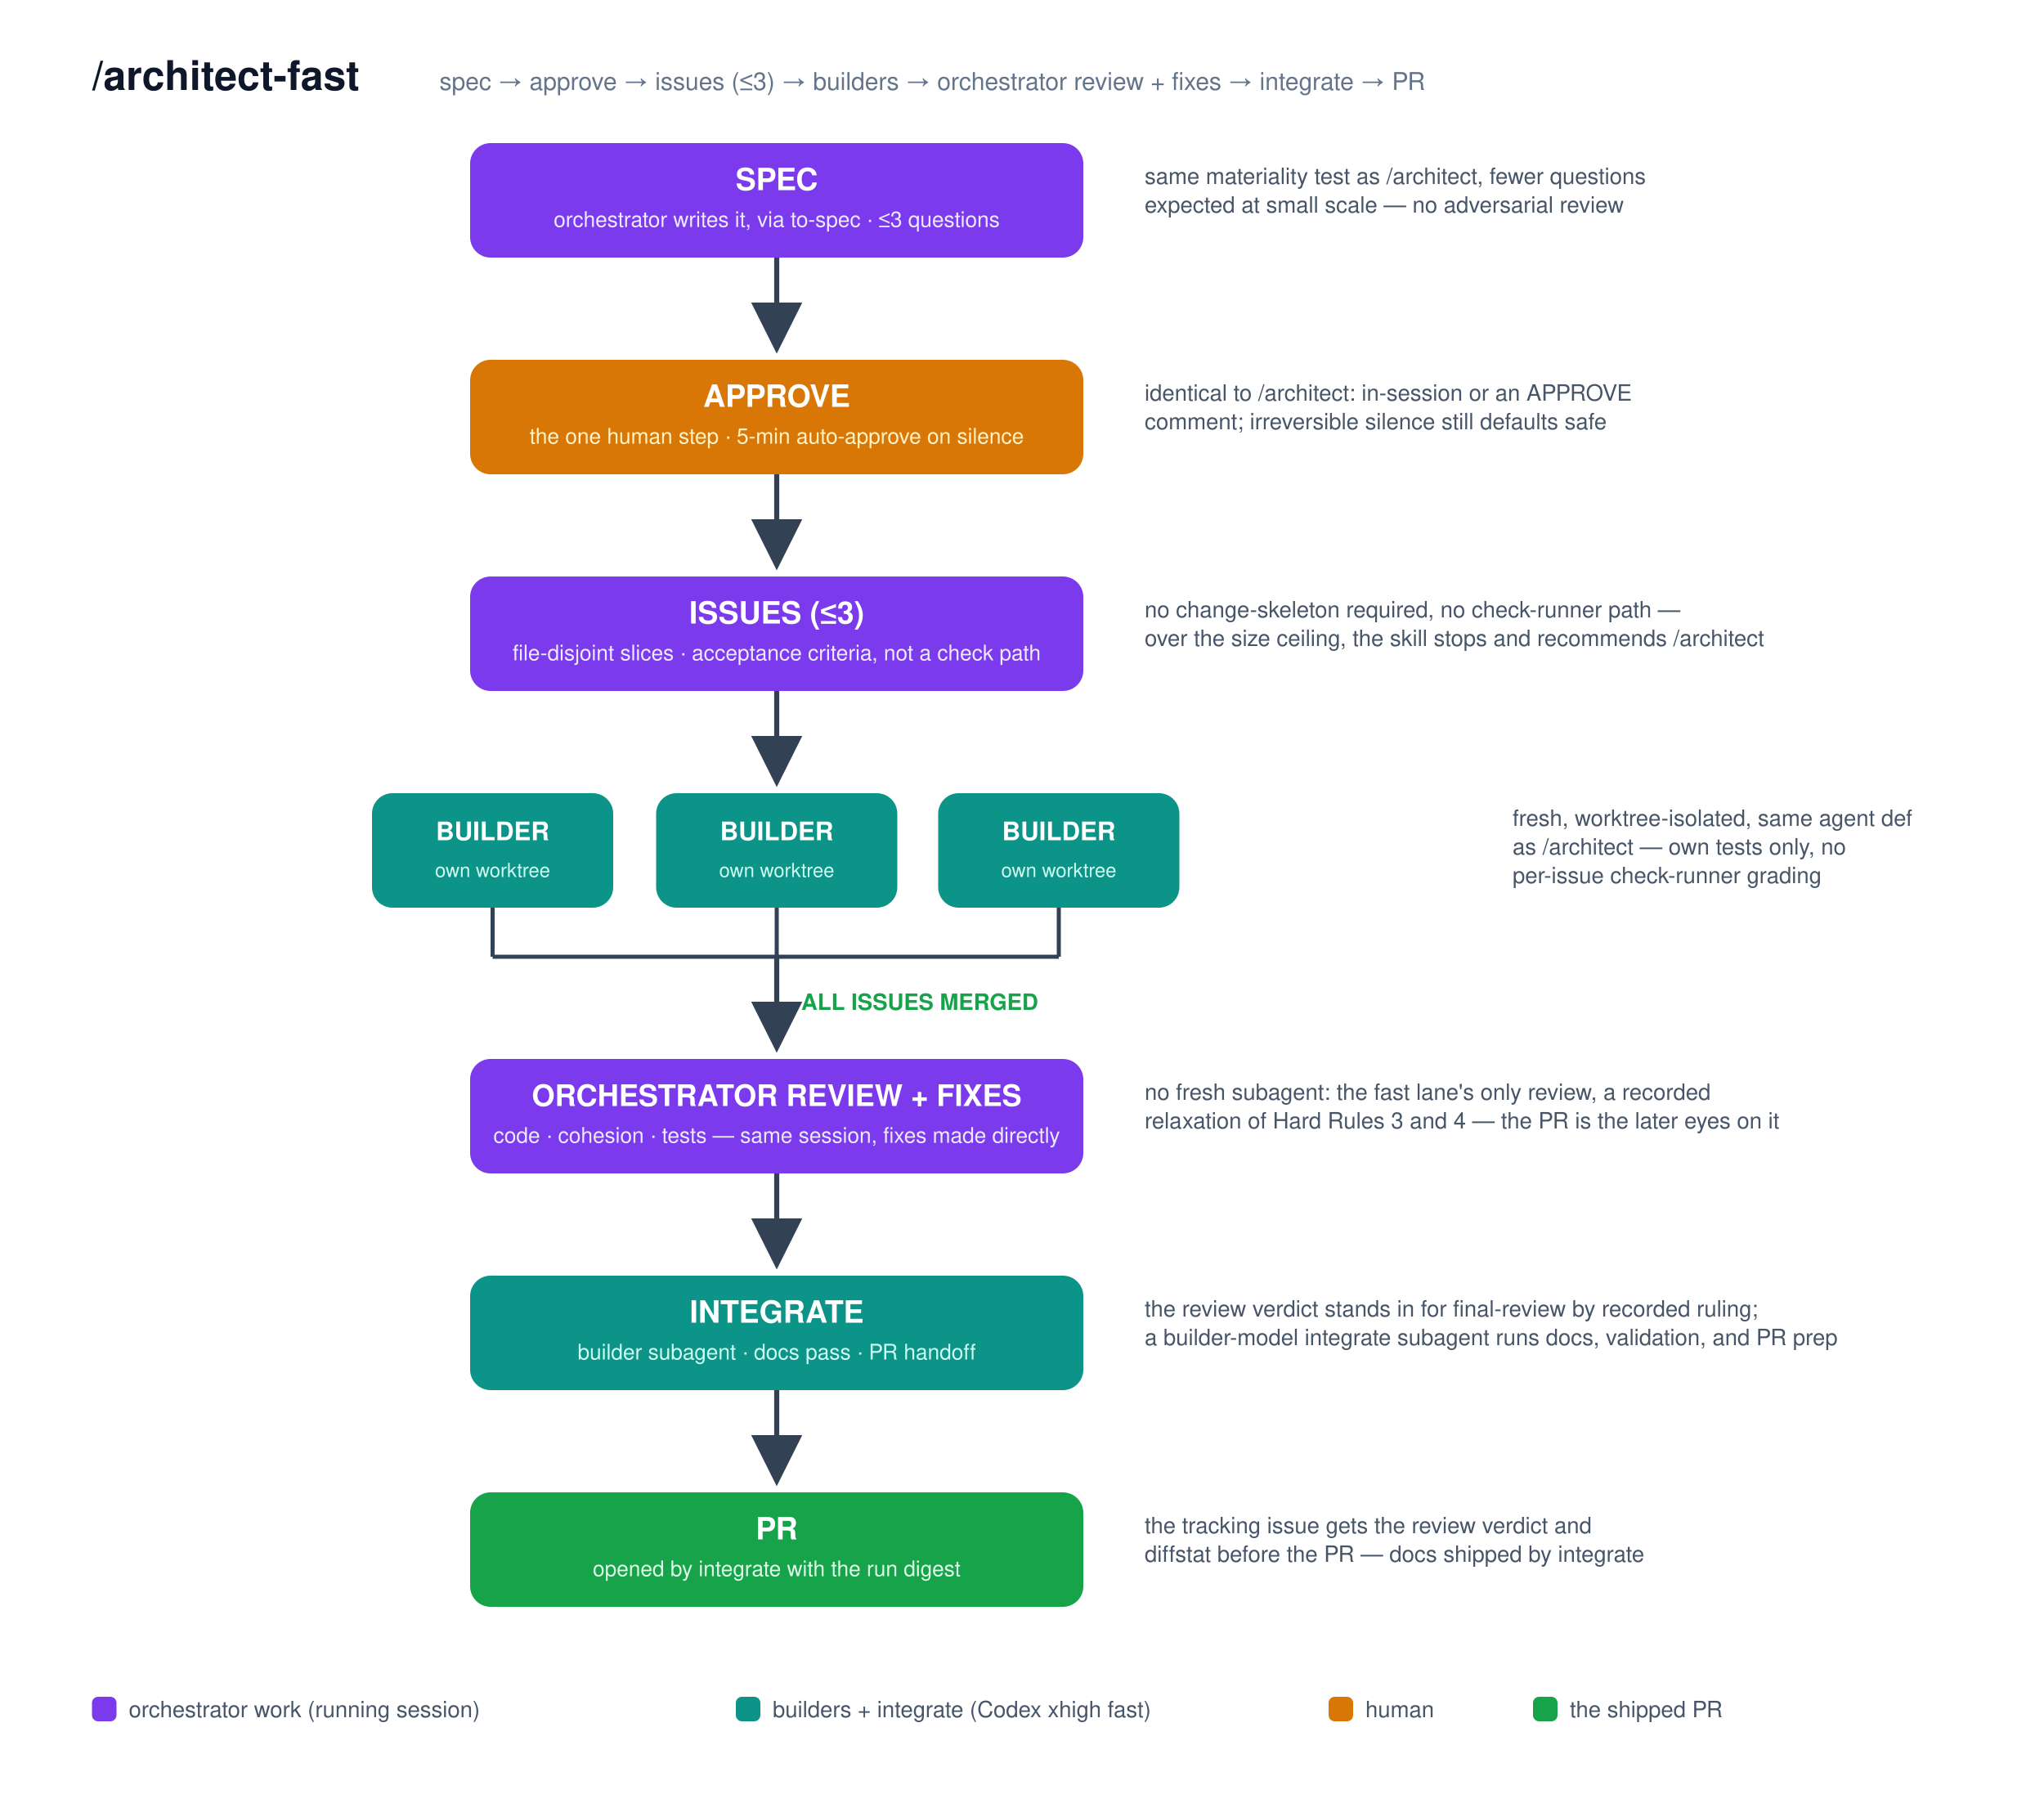
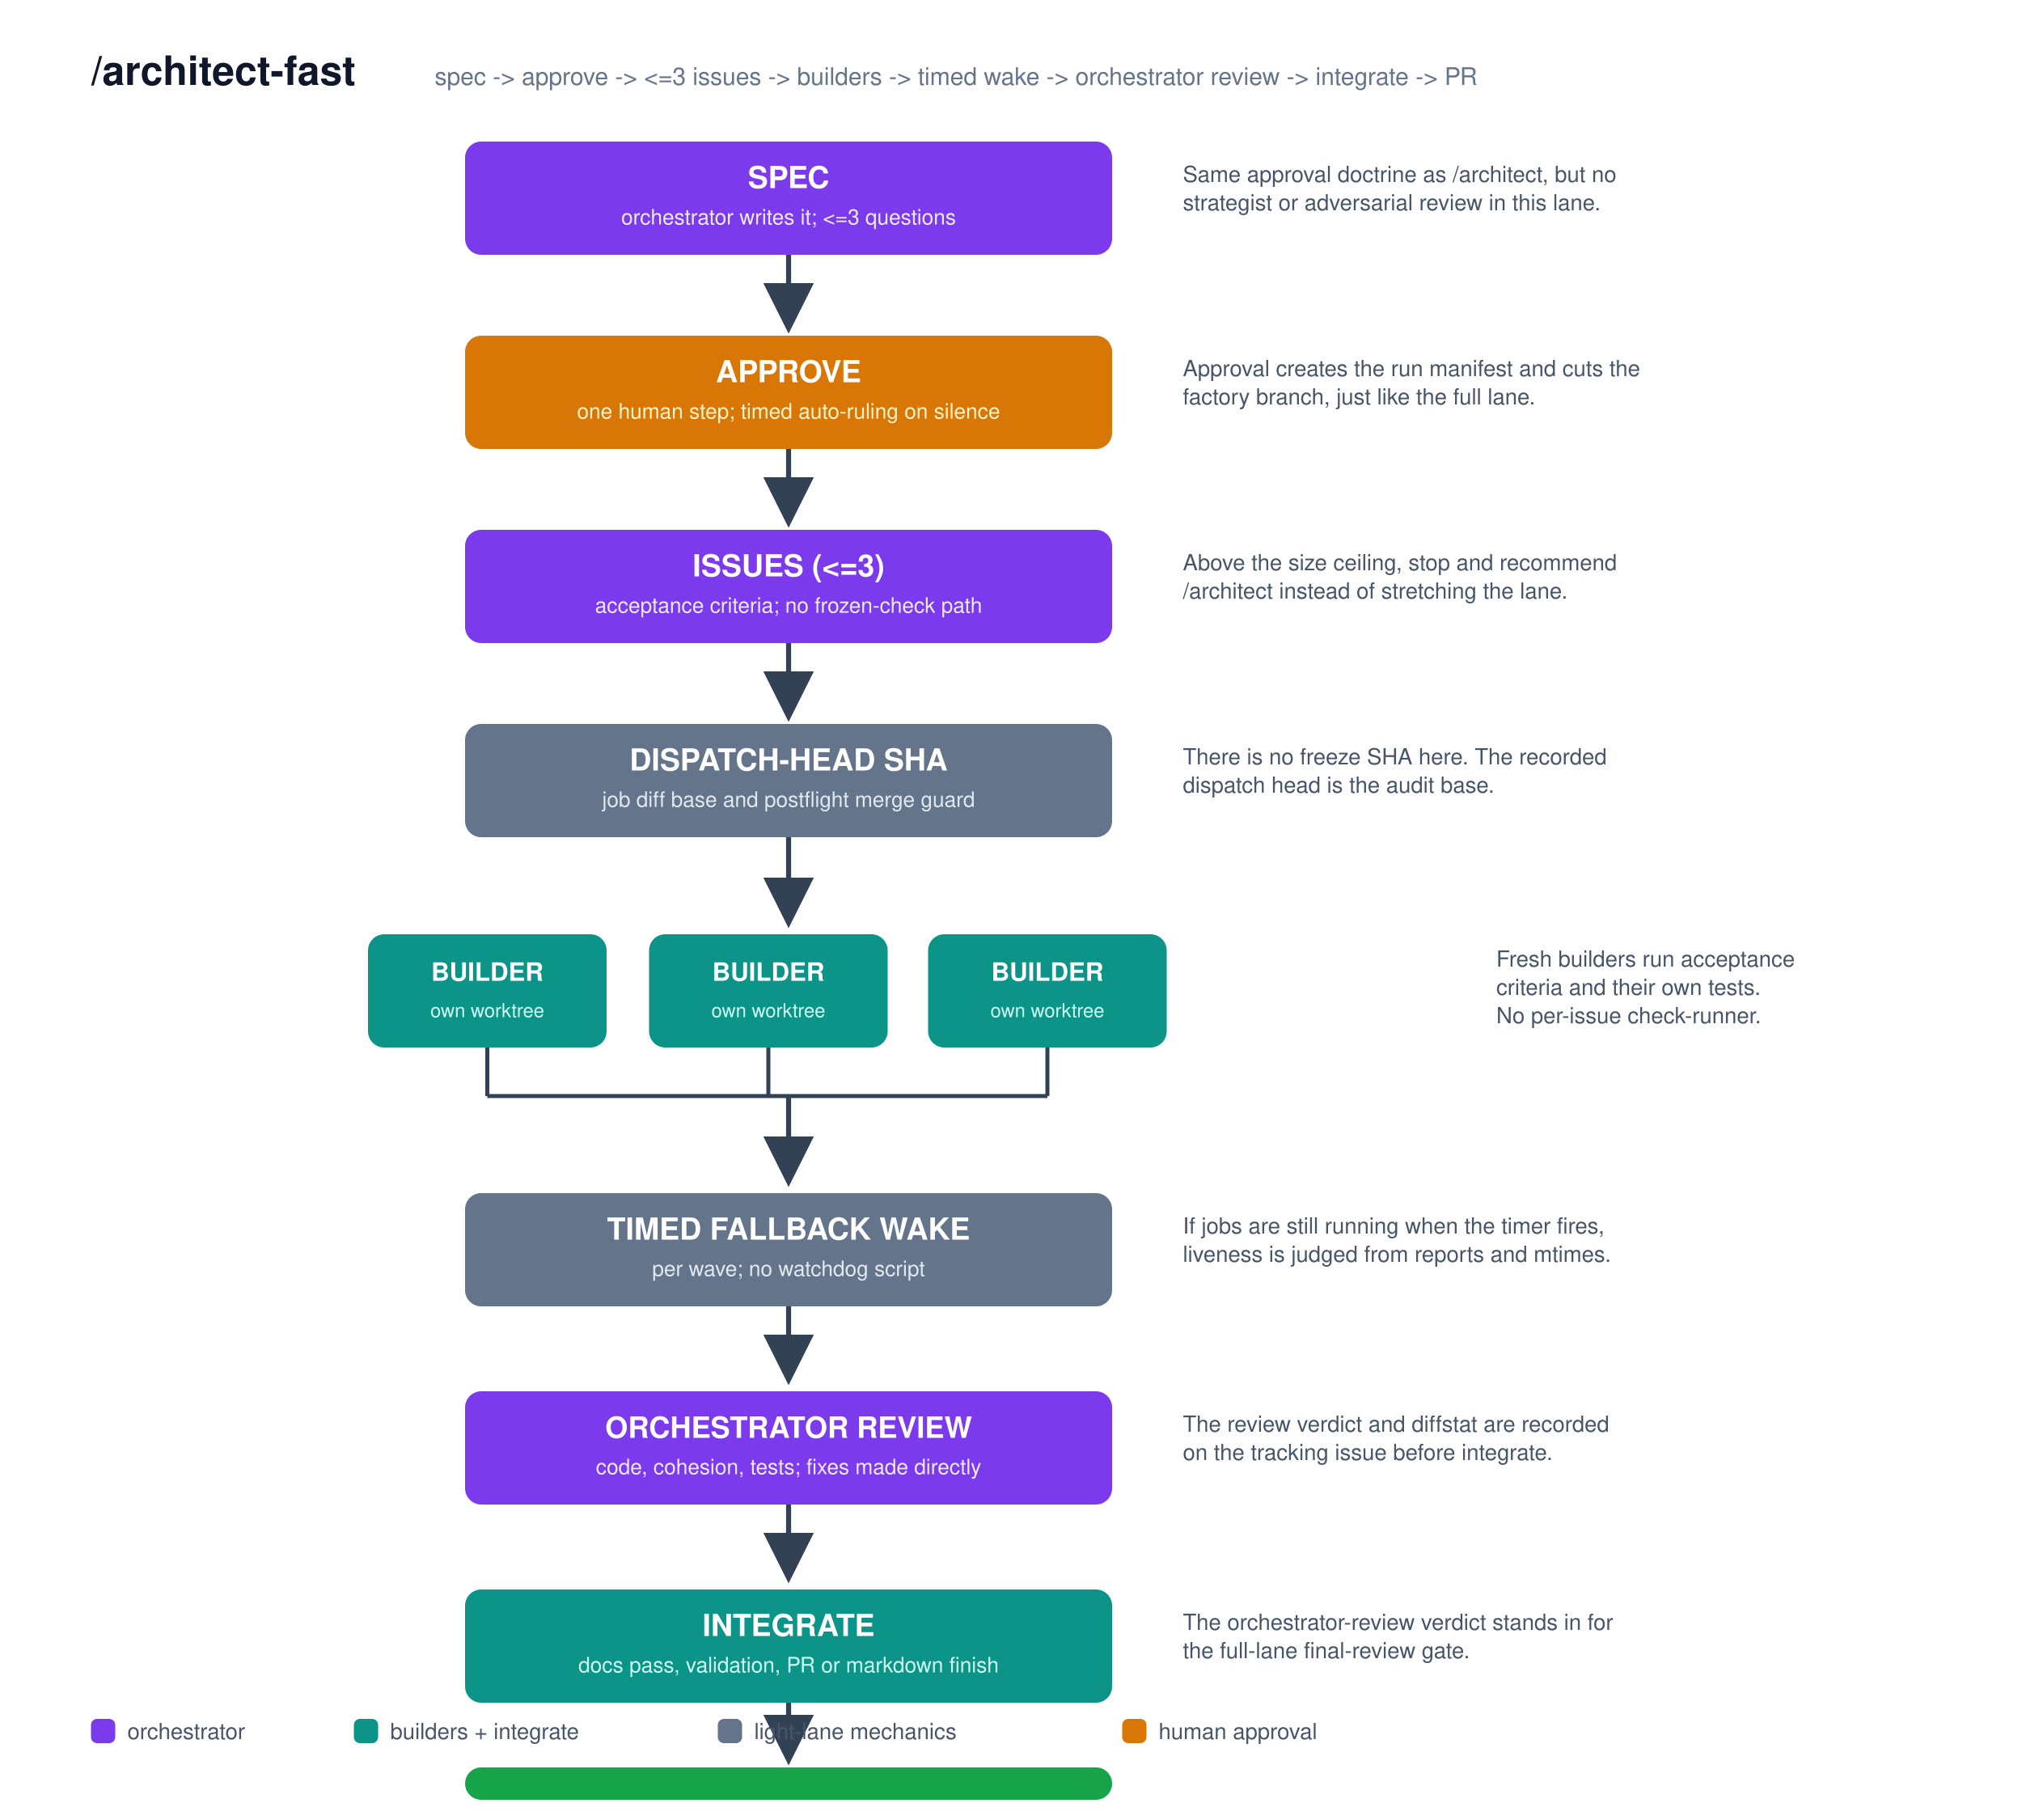
- <svg xmlns="http://www.w3.org/2000/svg" viewBox="0 0 1000 880" font-family="-apple-system,'Segoe UI',Helvetica,Arial,sans-serif">
+ <svg xmlns="http://www.w3.org/2000/svg" viewBox="0 0 1000 900" font-family="-apple-system,'Segoe UI',Helvetica,Arial,sans-serif">
  <defs>
    <marker id="arr" markerWidth="10" markerHeight="10" refX="8" refY="5" orient="auto">
      <path d="M0,0 L10,5 L0,10 z" fill="#334155" />
    </marker>
  </defs>
-   <rect width="1000" height="880" fill="#ffffff" />
-   <text x="45" y="44" font-size="20" font-weight="700" fill="#0f172a">/architect-fast</text>
-   <text x="215" y="44" font-size="12" fill="#64748b">spec → approve → issues (≤3) → builders → orchestrator review + fixes → integrate → PR</text>
-   <line x1="380" y1="126" x2="380" y2="168" stroke="#334155" stroke-width="2.5" marker-end="url(#arr)" />
-   <line x1="380" y1="232" x2="380" y2="274" stroke="#334155" stroke-width="2.5" marker-end="url(#arr)" />
-   <line x1="380" y1="338" x2="380" y2="380" stroke="#334155" stroke-width="2.5" marker-end="url(#arr)" />
-   <rect x="230" y="70" width="300" height="56" rx="10" fill="#7c3aed" />
-   <text x="380" y="93" font-size="15" font-weight="700" fill="#ffffff" text-anchor="middle">SPEC</text>
-   <text x="380" y="111" font-size="10.5" fill="#ede9fe" text-anchor="middle">orchestrator writes it, via to-spec · ≤3 questions</text>
-   <text x="560" y="90" font-size="11" fill="#475569">same materiality test as /architect, fewer questions</text>
-   <text x="560" y="104" font-size="11" fill="#475569">expected at small scale — no adversarial review</text>
-   <rect x="230" y="176" width="300" height="56" rx="10" fill="#d97706" />
-   <text x="380" y="199" font-size="15" font-weight="700" fill="#ffffff" text-anchor="middle">APPROVE</text>
-   <text x="380" y="217" font-size="10.5" fill="#fef3c7" text-anchor="middle">the one human step · 5-min auto-approve on silence</text>
-   <text x="560" y="196" font-size="11" fill="#475569">identical to /architect: in-session or an APPROVE</text>
-   <text x="560" y="210" font-size="11" fill="#475569">comment; irreversible silence still defaults safe</text>
-   <rect x="230" y="282" width="300" height="56" rx="10" fill="#7c3aed" />
-   <text x="380" y="305" font-size="15" font-weight="700" fill="#ffffff" text-anchor="middle">ISSUES (≤3)</text>
-   <text x="380" y="323" font-size="10.5" fill="#ede9fe" text-anchor="middle">file-disjoint slices · acceptance criteria, not a check path</text>
-   <text x="560" y="302" font-size="11" fill="#475569">no change-skeleton required, no check-runner path —</text>
-   <text x="560" y="316" font-size="11" fill="#475569">over the size ceiling, the skill stops and recommends /architect</text>
-   <rect x="182" y="388" width="118" height="56" rx="10" fill="#0d9488" />
-   <rect x="321" y="388" width="118" height="56" rx="10" fill="#0d9488" />
-   <rect x="459" y="388" width="118" height="56" rx="10" fill="#0d9488" />
-   <text x="241" y="411" font-size="12.5" font-weight="700" fill="#ffffff" text-anchor="middle">BUILDER</text>
-   <text x="380" y="411" font-size="12.5" font-weight="700" fill="#ffffff" text-anchor="middle">BUILDER</text>
-   <text x="518" y="411" font-size="12.5" font-weight="700" fill="#ffffff" text-anchor="middle">BUILDER</text>
-   <text x="241" y="429" font-size="9.5" fill="#ccfbf1" text-anchor="middle">own worktree</text>
-   <text x="380" y="429" font-size="9.5" fill="#ccfbf1" text-anchor="middle">own worktree</text>
-   <text x="518" y="429" font-size="9.5" fill="#ccfbf1" text-anchor="middle">own worktree</text>
-   <text x="740" y="404" font-size="11" fill="#475569">fresh, worktree-isolated, same agent def</text>
-   <text x="740" y="418" font-size="11" fill="#475569">as /architect — own tests only, no</text>
-   <text x="740" y="432" font-size="11" fill="#475569">per-issue check-runner grading</text>
-   <line x1="241" y1="444" x2="241" y2="468" stroke="#334155" stroke-width="2" />
-   <line x1="380" y1="444" x2="380" y2="468" stroke="#334155" stroke-width="2" />
-   <line x1="518" y1="444" x2="518" y2="468" stroke="#334155" stroke-width="2" />
-   <line x1="241" y1="468" x2="518" y2="468" stroke="#334155" stroke-width="2" />
-   <line x1="380" y1="468" x2="380" y2="510" stroke="#334155" stroke-width="2.5" marker-end="url(#arr)" />
-   <text x="392" y="494" font-size="11" font-weight="700" fill="#16a34a">ALL ISSUES MERGED</text>
-   <rect x="230" y="518" width="300" height="56" rx="10" fill="#7c3aed" />
-   <text x="380" y="541" font-size="14.5" font-weight="700" fill="#ffffff" text-anchor="middle">ORCHESTRATOR REVIEW + FIXES</text>
-   <text x="380" y="559" font-size="10.5" fill="#ede9fe" text-anchor="middle">code · cohesion · tests — same session, fixes made directly</text>
-   <text x="560" y="538" font-size="11" fill="#475569">no fresh subagent: the fast lane's only review, a recorded</text>
-   <text x="560" y="552" font-size="11" fill="#475569">relaxation of Hard Rules 3 and 4 — the PR is the later eyes on it</text>
-   <line x1="380" y1="574" x2="380" y2="616" stroke="#334155" stroke-width="2.5" marker-end="url(#arr)" />
-   <rect x="230" y="624" width="300" height="56" rx="10" fill="#0d9488" />
-   <text x="380" y="647" font-size="15" font-weight="700" fill="#ffffff" text-anchor="middle">INTEGRATE</text>
-   <text x="380" y="665" font-size="10.5" fill="#ccfbf1" text-anchor="middle">builder subagent · docs pass · PR handoff</text>
-   <text x="560" y="644" font-size="11" fill="#475569">the review verdict stands in for final-review by recorded ruling;</text>
-   <text x="560" y="658" font-size="11" fill="#475569">a builder-model integrate subagent runs docs, validation, and PR prep</text>
-   <line x1="380" y1="680" x2="380" y2="722" stroke="#334155" stroke-width="2.5" marker-end="url(#arr)" />
-   <rect x="230" y="730" width="300" height="56" rx="10" fill="#16a34a" />
-   <text x="380" y="753" font-size="15" font-weight="700" fill="#ffffff" text-anchor="middle">PR</text>
-   <text x="380" y="771" font-size="10.5" fill="#dcfce7" text-anchor="middle">opened by integrate with the run digest</text>
-   <text x="560" y="750" font-size="11" fill="#475569">the tracking issue gets the review verdict and</text>
-   <text x="560" y="764" font-size="11" fill="#475569">diffstat before the PR — docs shipped by integrate</text>
-   <rect x="45" y="830" width="12" height="12" rx="3" fill="#7c3aed" />
-   <text x="63" y="840" font-size="11" fill="#475569">orchestrator work (running session)</text>
-   <rect x="360" y="830" width="12" height="12" rx="3" fill="#0d9488" />
-   <text x="378" y="840" font-size="11" fill="#475569">builders + integrate (Codex xhigh fast)</text>
-   <rect x="650" y="830" width="12" height="12" rx="3" fill="#d97706" />
-   <text x="668" y="840" font-size="11" fill="#475569">human</text>
-   <rect x="750" y="830" width="12" height="12" rx="3" fill="#16a34a" />
-   <text x="768" y="840" font-size="11" fill="#475569">the shipped PR</text>
+   <rect width="1000" height="900" fill="#ffffff" />
+   <text x="45" y="42" font-size="20" font-weight="700" fill="#0f172a">/architect-fast</text>
+   <text x="215" y="42" font-size="12" fill="#64748b">spec -&gt; approve -&gt; &lt;=3 issues -&gt; builders -&gt; timed wake -&gt; orchestrator review -&gt; integrate -&gt; PR</text>
+   <line x1="390" y1="126" x2="390" y2="160" stroke="#334155" stroke-width="2.5" marker-end="url(#arr)" />
+   <line x1="390" y1="222" x2="390" y2="256" stroke="#334155" stroke-width="2.5" marker-end="url(#arr)" />
+   <line x1="390" y1="318" x2="390" y2="352" stroke="#334155" stroke-width="2.5" marker-end="url(#arr)" />
+   <rect x="230" y="70" width="320" height="56" rx="8" fill="#7c3aed" />
+   <text x="390" y="93" font-size="15" font-weight="700" fill="#ffffff" text-anchor="middle">SPEC</text>
+   <text x="390" y="111" font-size="10.5" fill="#ede9fe" text-anchor="middle">orchestrator writes it; &lt;=3 questions</text>
+   <text x="585" y="90" font-size="11" fill="#475569">Same approval doctrine as /architect, but no</text>
+   <text x="585" y="104" font-size="11" fill="#475569">strategist or adversarial review in this lane.</text>
+   <rect x="230" y="166" width="320" height="56" rx="8" fill="#d97706" />
+   <text x="390" y="189" font-size="15" font-weight="700" fill="#ffffff" text-anchor="middle">APPROVE</text>
+   <text x="390" y="207" font-size="10.5" fill="#fef3c7" text-anchor="middle">one human step; timed auto-ruling on silence</text>
+   <text x="585" y="186" font-size="11" fill="#475569">Approval creates the run manifest and cuts the</text>
+   <text x="585" y="200" font-size="11" fill="#475569">factory branch, just like the full lane.</text>
+   <rect x="230" y="262" width="320" height="56" rx="8" fill="#7c3aed" />
+   <text x="390" y="285" font-size="15" font-weight="700" fill="#ffffff" text-anchor="middle">ISSUES (&lt;=3)</text>
+   <text x="390" y="303" font-size="10.5" fill="#ede9fe" text-anchor="middle">acceptance criteria; no frozen-check path</text>
+   <text x="585" y="282" font-size="11" fill="#475569">Above the size ceiling, stop and recommend</text>
+   <text x="585" y="296" font-size="11" fill="#475569">/architect instead of stretching the lane.</text>
+   <rect x="230" y="358" width="320" height="56" rx="8" fill="#64748b" />
+   <text x="390" y="381" font-size="15" font-weight="700" fill="#ffffff" text-anchor="middle">DISPATCH-HEAD SHA</text>
+   <text x="390" y="399" font-size="10.5" fill="#e2e8f0" text-anchor="middle">job diff base and postflight merge guard</text>
+   <text x="585" y="378" font-size="11" fill="#475569">There is no freeze SHA here. The recorded</text>
+   <text x="585" y="392" font-size="11" fill="#475569">dispatch head is the audit base.</text>
+   <line x1="390" y1="414" x2="390" y2="454" stroke="#334155" stroke-width="2.5" marker-end="url(#arr)" />
+   <rect x="182" y="462" width="118" height="56" rx="8" fill="#0d9488" />
+   <rect x="321" y="462" width="118" height="56" rx="8" fill="#0d9488" />
+   <rect x="459" y="462" width="118" height="56" rx="8" fill="#0d9488" />
+   <text x="241" y="485" font-size="12.5" font-weight="700" fill="#ffffff" text-anchor="middle">BUILDER</text>
+   <text x="380" y="485" font-size="12.5" font-weight="700" fill="#ffffff" text-anchor="middle">BUILDER</text>
+   <text x="518" y="485" font-size="12.5" font-weight="700" fill="#ffffff" text-anchor="middle">BUILDER</text>
+   <text x="241" y="503" font-size="9.5" fill="#ccfbf1" text-anchor="middle">own worktree</text>
+   <text x="380" y="503" font-size="9.5" fill="#ccfbf1" text-anchor="middle">own worktree</text>
+   <text x="518" y="503" font-size="9.5" fill="#ccfbf1" text-anchor="middle">own worktree</text>
+   <text x="740" y="478" font-size="11" fill="#475569">Fresh builders run acceptance</text>
+   <text x="740" y="492" font-size="11" fill="#475569">criteria and their own tests.</text>
+   <text x="740" y="506" font-size="11" fill="#475569">No per-issue check-runner.</text>
+   <line x1="241" y1="518" x2="241" y2="542" stroke="#334155" stroke-width="2" />
+   <line x1="380" y1="518" x2="380" y2="542" stroke="#334155" stroke-width="2" />
+   <line x1="518" y1="518" x2="518" y2="542" stroke="#334155" stroke-width="2" />
+   <line x1="241" y1="542" x2="518" y2="542" stroke="#334155" stroke-width="2" />
+   <line x1="390" y1="542" x2="390" y2="582" stroke="#334155" stroke-width="2.5" marker-end="url(#arr)" />
+   <rect x="230" y="590" width="320" height="56" rx="8" fill="#64748b" />
+   <text x="390" y="613" font-size="15" font-weight="700" fill="#ffffff" text-anchor="middle">TIMED FALLBACK WAKE</text>
+   <text x="390" y="631" font-size="10.5" fill="#e2e8f0" text-anchor="middle">per wave; no watchdog script</text>
+   <text x="585" y="610" font-size="11" fill="#475569">If jobs are still running when the timer fires,</text>
+   <text x="585" y="624" font-size="11" fill="#475569">liveness is judged from reports and mtimes.</text>
+   <line x1="390" y1="646" x2="390" y2="680" stroke="#334155" stroke-width="2.5" marker-end="url(#arr)" />
+   <rect x="230" y="688" width="320" height="56" rx="8" fill="#7c3aed" />
+   <text x="390" y="711" font-size="14.5" font-weight="700" fill="#ffffff" text-anchor="middle">ORCHESTRATOR REVIEW</text>
+   <text x="390" y="729" font-size="10.5" fill="#ede9fe" text-anchor="middle">code, cohesion, tests; fixes made directly</text>
+   <text x="585" y="708" font-size="11" fill="#475569">The review verdict and diffstat are recorded</text>
+   <text x="585" y="722" font-size="11" fill="#475569">on the tracking issue before integrate.</text>
+   <line x1="390" y1="744" x2="390" y2="778" stroke="#334155" stroke-width="2.5" marker-end="url(#arr)" />
+   <rect x="230" y="786" width="320" height="56" rx="8" fill="#0d9488" />
+   <text x="390" y="809" font-size="15" font-weight="700" fill="#ffffff" text-anchor="middle">INTEGRATE</text>
+   <text x="390" y="827" font-size="10.5" fill="#ccfbf1" text-anchor="middle">docs pass, validation, PR or markdown finish</text>
+   <text x="585" y="806" font-size="11" fill="#475569">The orchestrator-review verdict stands in for</text>
+   <text x="585" y="820" font-size="11" fill="#475569">the full-lane final-review gate.</text>
+   <line x1="390" y1="842" x2="390" y2="868" stroke="#334155" stroke-width="2.5" marker-end="url(#arr)" />
+   <rect x="230" y="874" width="320" height="16" rx="8" fill="#16a34a" />
+   <rect x="45" y="850" width="12" height="12" rx="3" fill="#7c3aed" />
+   <text x="63" y="860" font-size="11" fill="#475569">orchestrator</text>
+   <rect x="175" y="850" width="12" height="12" rx="3" fill="#0d9488" />
+   <text x="193" y="860" font-size="11" fill="#475569">builders + integrate</text>
+   <rect x="355" y="850" width="12" height="12" rx="3" fill="#64748b" />
+   <text x="373" y="860" font-size="11" fill="#475569">light-lane mechanics</text>
+   <rect x="555" y="850" width="12" height="12" rx="3" fill="#d97706" />
+   <text x="573" y="860" font-size="11" fill="#475569">human approval</text>
</svg>
